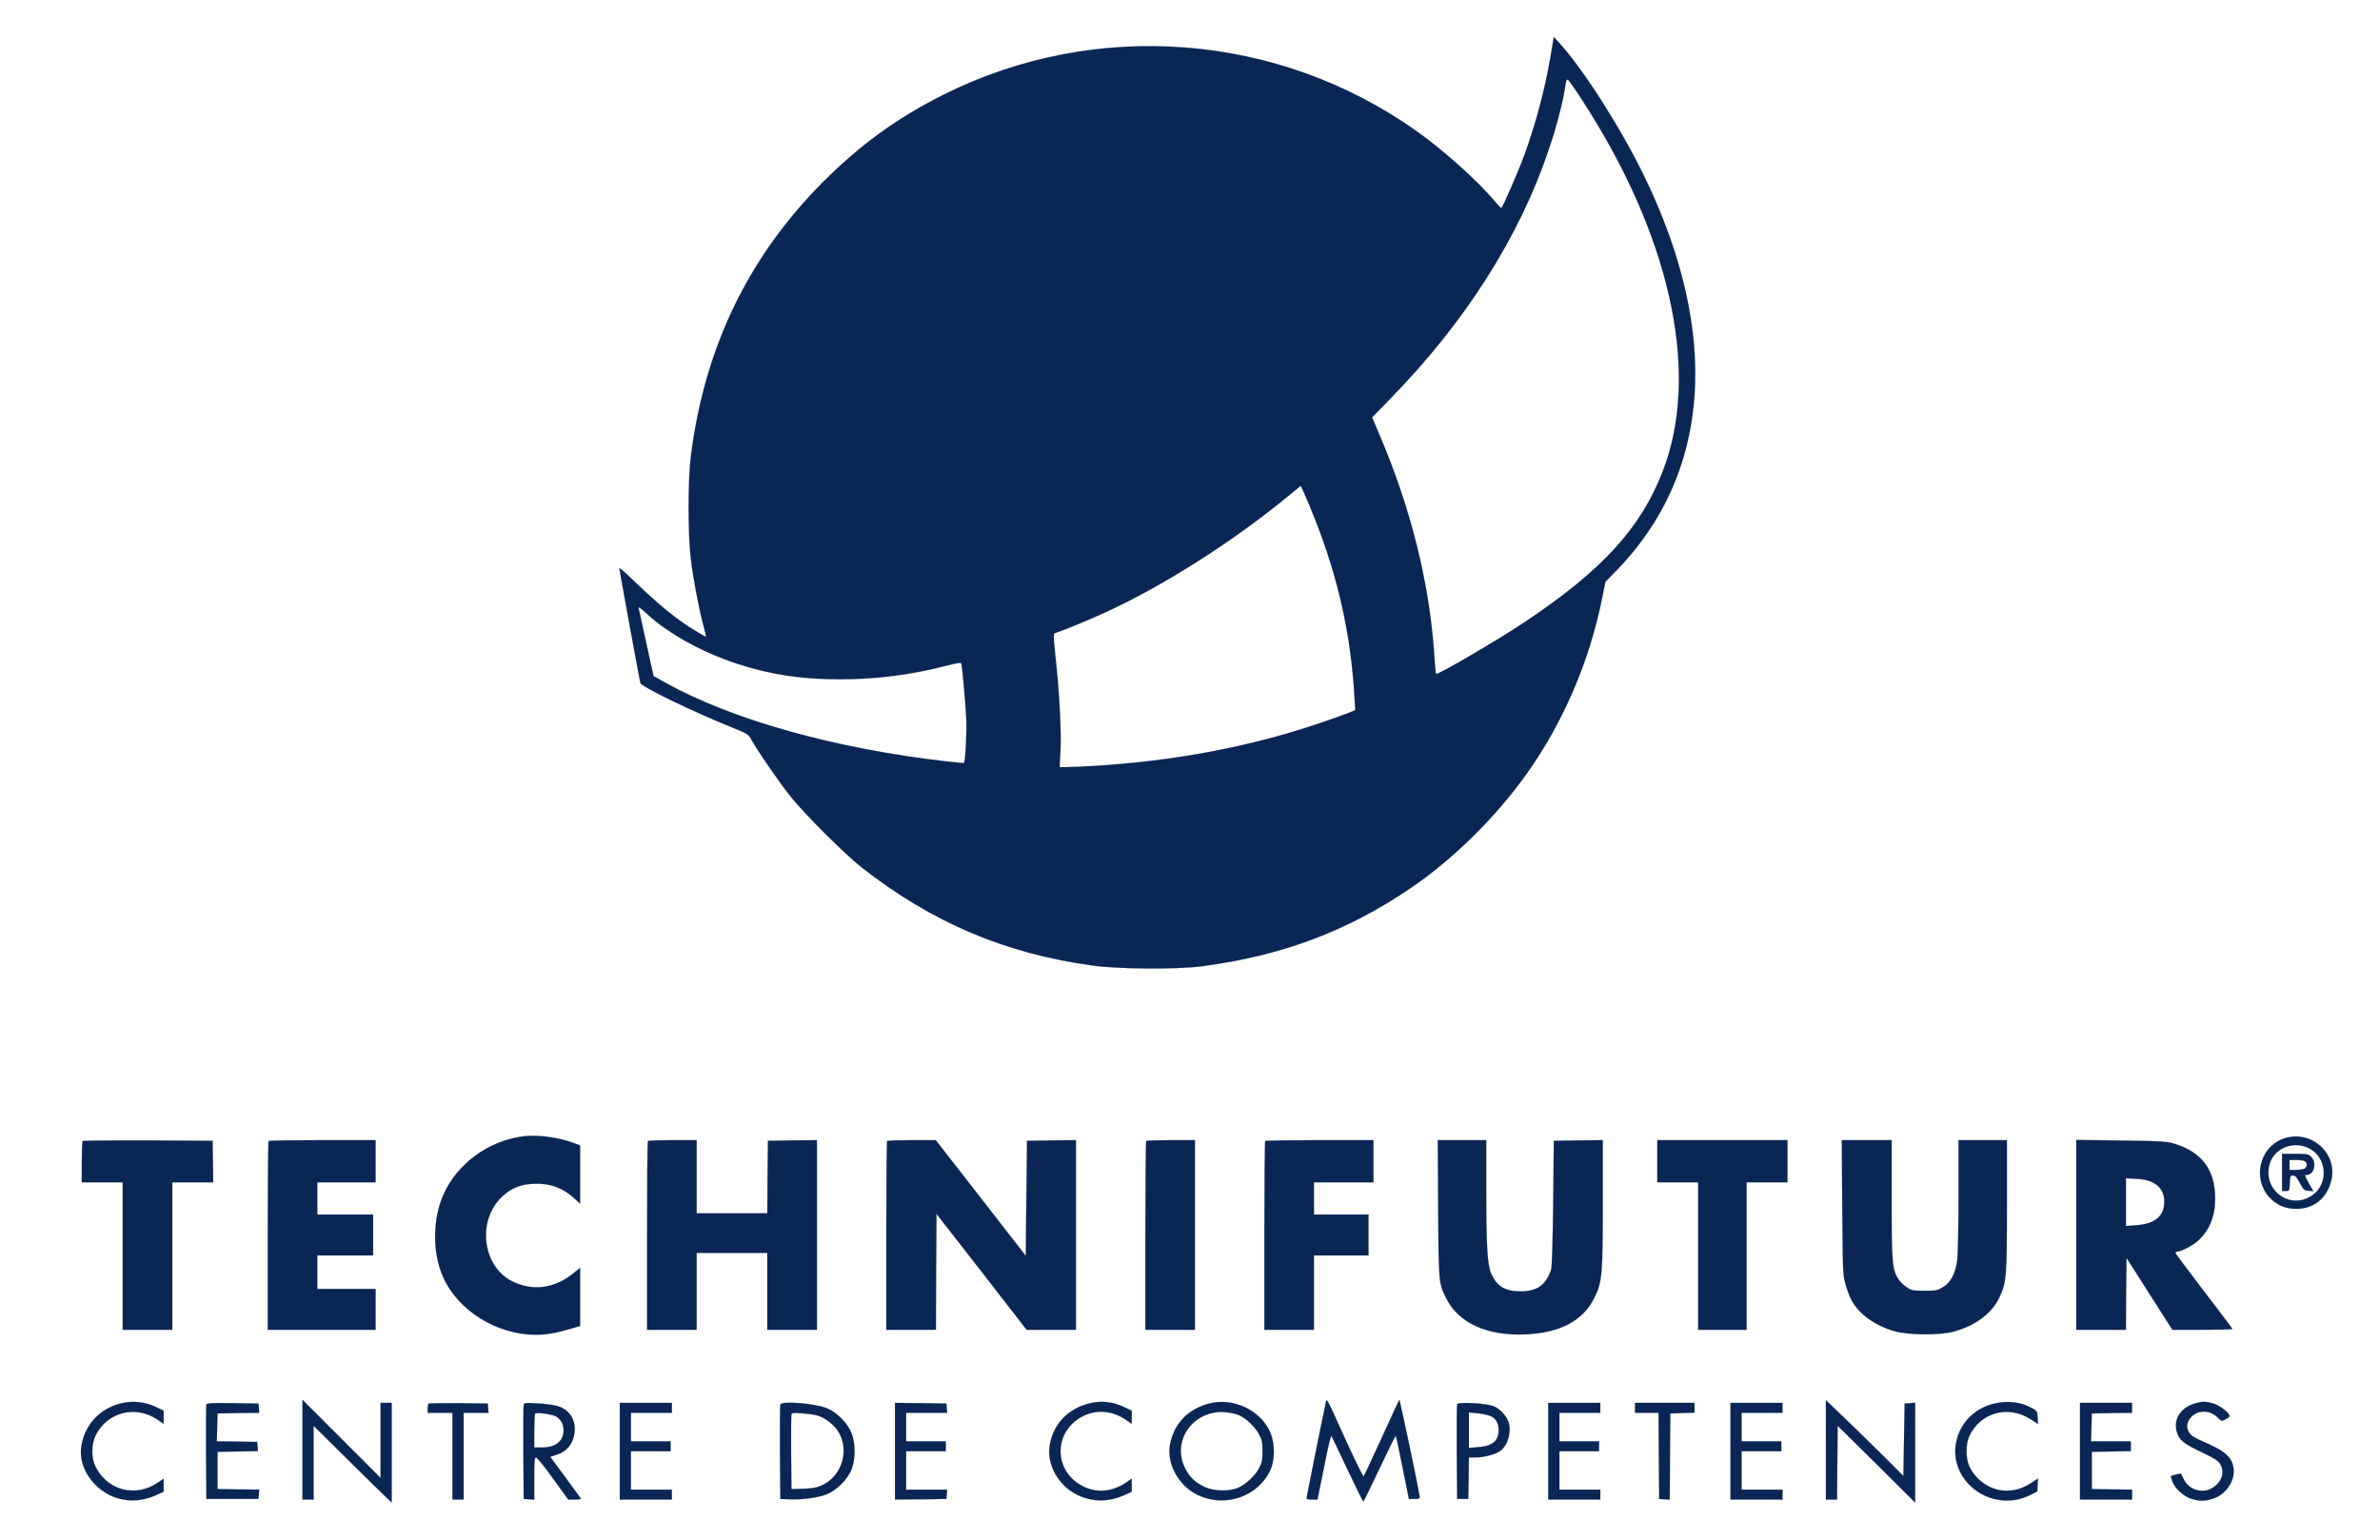
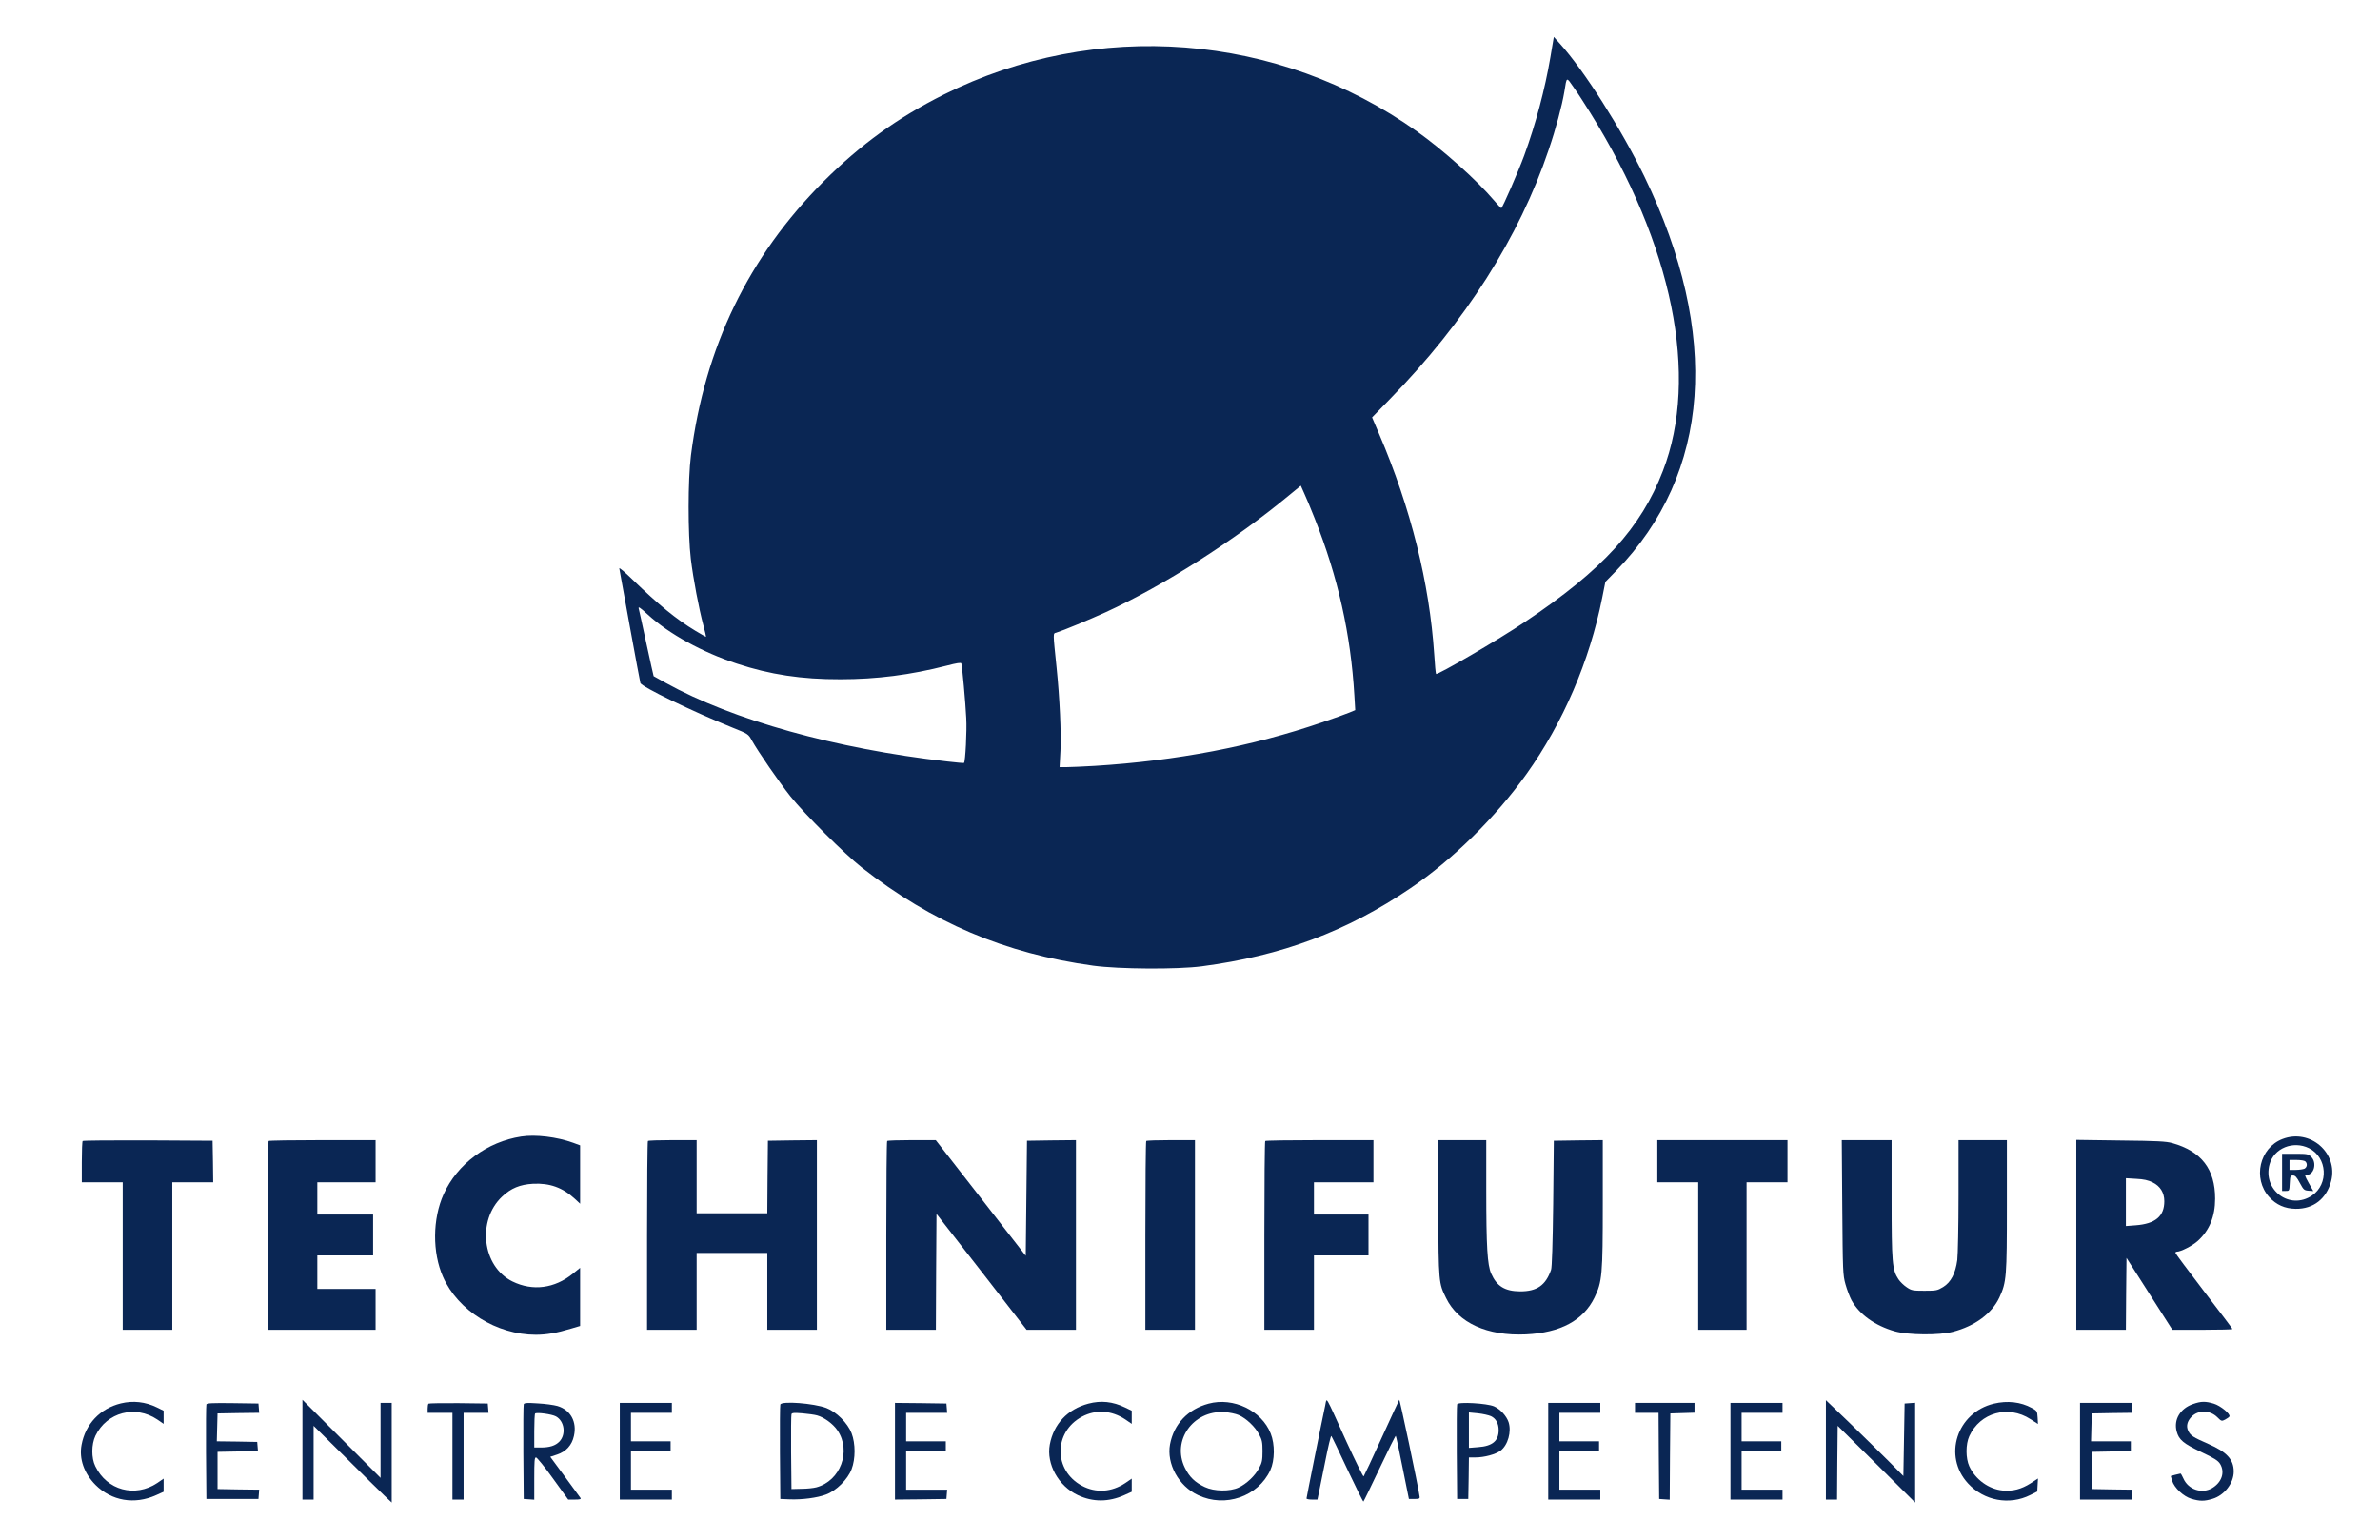
<svg xmlns="http://www.w3.org/2000/svg" version="1.0" width="1920pt" height="1242pt" viewBox="0 0 1920 1242" preserveAspectRatio="xMidYMid meet">
-   <g transform="translate(0,1242) scale(0.1,-0.1)" fill="#0a2654" stroke="#0a2654">
+   <g transform="translate(0,1242) scale(0.1,-0.1)" fill="#0a2654" stroke="">
    <path d="M12507 11956 c-43 -254 -119 -540 -211 -791 -47 -128 -176 -425 -185 -424 -3 0 -31 29 -61 65 -135 159 -407 403 -618 553 -1120 797 -2594 911 -3820 297 -371 -186 -668 -401 -968 -700 -605 -606 -958 -1335 -1070 -2211 -25 -196 -25 -632 -1 -835 20 -163 65 -400 101 -535 13 -49 23 -91 22 -93 -2 -1 -40 20 -86 48 -153 92 -298 211 -507 413 -61 60 -110 101 -107 90 2 -10 40 -218 84 -463 45 -245 83 -452 86 -461 8 -30 417 -228 740 -359 130 -52 131 -53 159 -104 52 -93 222 -339 311 -451 113 -142 439 -467 575 -574 570 -446 1156 -695 1869 -793 207 -28 676 -31 875 -5 645 85 1170 281 1685 631 339 230 683 568 935 921 294 412 508 909 610 1420 l26 130 88 90 c763 784 843 1907 227 3180 -186 383 -486 856 -683 1074 l-48 53 -28 -166z m322 -446 c666 -1069 880 -2127 586 -2890 -177 -460 -486 -799 -1111 -1217 -214 -144 -708 -432 -719 -421 -3 3 -10 74 -15 159 -38 573 -188 1177 -442 1772 l-59 139 143 147 c607 620 1045 1309 1282 2014 57 167 107 354 126 467 20 125 15 122 76 34 31 -43 90 -135 133 -204z m-2224 -3271 c189 -475 292 -937 321 -1431 l7 -118 -48 -20 c-27 -11 -125 -47 -220 -79 -566 -194 -1175 -310 -1835 -351 -91 -5 -191 -10 -224 -10 l-58 0 7 133 c7 140 -6 423 -31 667 -30 294 -30 277 -3 285 53 16 272 107 399 165 467 214 1041 580 1479 943 l95 78 28 -63 c16 -35 54 -124 83 -199z m-5378 -779 c170 -155 438 -303 718 -395 266 -88 522 -127 835 -126 291 0 566 35 858 110 80 21 114 26 117 18 7 -20 34 -316 40 -442 6 -102 -7 -350 -18 -361 -2 -2 -64 3 -138 12 -897 102 -1726 333 -2269 634 -52 29 -96 53 -97 54 -1 1 -27 118 -58 261 -31 143 -58 268 -61 278 -9 28 4 20 73 -43z" />
    <path d="M4205 3249 c-275 -42 -516 -221 -626 -465 -90 -199 -92 -470 -5 -667 120 -272 433 -467 748 -467 87 0 168 14 287 50 l71 21 0 235 0 234 -57 -46 c-148 -121 -326 -144 -489 -64 -244 120 -289 492 -82 686 71 66 142 96 247 102 135 7 239 -30 338 -121 l43 -40 0 236 0 235 -57 21 c-130 47 -303 68 -418 50z" />
    <path d="M18413 3229 c-185 -71 -242 -318 -107 -468 57 -63 127 -94 214 -95 143 -2 249 82 286 224 58 227 -170 425 -393 339z m214 -74 c148 -74 161 -290 24 -382 -178 -120 -399 43 -342 252 35 130 190 193 318 130z" />
    <path d="M18410 2960 l0 -150 30 0 c29 0 29 1 32 63 3 57 5 62 26 62 18 0 30 -13 55 -60 30 -56 35 -60 70 -63 l39 -3 -37 65 c-34 62 -35 66 -16 66 59 0 84 98 36 145 -23 23 -31 25 -130 25 l-105 0 0 -150z m188 88 c18 -18 14 -46 -7 -58 -11 -5 -42 -10 -70 -10 l-51 0 0 40 0 40 58 0 c32 0 63 -5 70 -12z" />
    <path d="M667 3213 c-4 -3 -7 -80 -7 -170 l0 -163 165 0 165 0 0 -595 0 -595 200 0 200 0 0 595 0 595 165 0 165 0 -2 168 -3 167 -521 3 c-286 1 -524 -1 -527 -5z" />
    <path d="M2167 3213 c-4 -3 -7 -348 -7 -765 l0 -758 435 0 435 0 0 165 0 165 -235 0 -235 0 0 135 0 135 225 0 225 0 0 165 0 165 -225 0 -225 0 0 130 0 130 235 0 235 0 0 170 0 170 -428 0 c-236 0 -432 -3 -435 -7z" />
    <path d="M5227 3213 c-4 -3 -7 -348 -7 -765 l0 -758 200 0 200 0 0 310 0 310 285 0 285 0 0 -310 0 -310 200 0 200 0 0 765 0 765 -197 -2 -198 -3 -3 -292 -2 -293 -285 0 -285 0 0 295 0 295 -193 0 c-107 0 -197 -3 -200 -7z" />
    <path d="M7157 3213 c-4 -3 -7 -348 -7 -765 l0 -758 200 0 200 0 2 468 3 467 364 -467 363 -468 199 0 199 0 0 765 0 765 -197 -2 -198 -3 -5 -464 -5 -464 -363 467 -363 466 -193 0 c-106 0 -196 -3 -199 -7z" />
    <path d="M9247 3213 c-4 -3 -7 -348 -7 -765 l0 -758 200 0 200 0 0 765 0 765 -193 0 c-107 0 -197 -3 -200 -7z" />
    <path d="M10207 3213 c-4 -3 -7 -348 -7 -765 l0 -758 200 0 200 0 0 300 0 300 220 0 220 0 0 165 0 165 -220 0 -220 0 0 130 0 130 240 0 240 0 0 170 0 170 -433 0 c-239 0 -437 -3 -440 -7z" />
    <path d="M11602 2668 c4 -602 4 -600 64 -722 98 -201 332 -307 643 -293 279 13 464 112 554 297 62 128 67 181 67 762 l0 508 -197 -2 -198 -3 -5 -505 c-4 -324 -10 -516 -17 -536 -44 -126 -114 -174 -250 -174 -122 1 -188 41 -233 143 -31 70 -40 215 -40 675 l0 402 -196 0 -195 0 3 -552z" />
    <path d="M13370 3050 l0 -170 165 0 165 0 0 -595 0 -595 195 0 195 0 0 595 0 595 165 0 165 0 0 170 0 170 -525 0 -525 0 0 -170z" />
    <path d="M14862 2678 c4 -519 5 -546 26 -621 12 -43 34 -101 49 -129 62 -113 188 -204 348 -250 108 -31 361 -33 470 -4 177 46 315 148 375 278 57 123 60 165 60 743 l0 525 -195 0 -195 0 0 -444 c0 -249 -5 -479 -10 -523 -15 -109 -51 -179 -114 -218 -47 -28 -55 -30 -151 -30 -94 0 -105 2 -143 28 -23 15 -53 44 -67 65 -50 75 -55 135 -55 650 l0 472 -201 0 -201 0 4 -542z" />
    <path d="M16750 2456 l0 -766 200 0 200 0 2 290 3 290 185 -290 185 -290 242 0 c134 0 243 3 243 6 0 3 -103 140 -230 305 -126 165 -230 304 -230 309 0 6 4 10 10 10 33 0 127 48 170 87 94 85 140 197 140 341 0 238 -111 382 -345 448 -50 14 -121 18 -417 21 l-358 5 0 -766z m616 423 c61 -30 94 -83 94 -152 0 -121 -72 -182 -231 -194 l-79 -6 0 193 0 193 83 -5 c62 -3 96 -11 133 -29z" />
    <path d="M10691 1080 c-27 -124 -151 -743 -151 -751 0 -5 20 -9 44 -9 l44 0 10 47 c6 27 29 144 53 261 23 117 45 209 49 205 4 -4 63 -126 130 -270 68 -144 126 -261 129 -259 3 2 62 124 131 269 69 146 127 263 130 261 3 -3 28 -119 55 -257 l51 -252 44 0 c39 0 45 3 42 20 -11 85 -160 787 -164 780 -3 -6 -68 -145 -143 -310 -75 -165 -140 -303 -144 -308 -4 -4 -67 124 -141 285 -176 388 -155 353 -169 288z" />
    <path d="M2440 722 l0 -402 45 0 45 0 0 297 0 298 258 -255 c141 -140 283 -280 315 -310 l57 -54 0 402 0 402 -45 0 -45 0 0 -302 0 -303 -315 315 -315 315 0 -403z" />
    <path d="M14730 721 l0 -401 45 0 45 0 2 298 3 297 313 -309 312 -310 0 403 0 402 -42 -3 -43 -3 -5 -293 -5 -292 -115 116 c-63 63 -204 201 -312 306 l-198 190 0 -401z" />
    <path d="M975 1096 c-167 -41 -286 -166 -317 -335 -21 -112 20 -229 112 -322 130 -130 315 -162 490 -83 l60 27 0 53 0 53 -51 -35 c-179 -120 -407 -59 -500 135 -33 66 -32 177 1 246 92 190 322 250 499 131 l51 -35 0 53 0 53 -55 27 c-93 45 -191 56 -290 32z" />
    <path d="M8780 1094 c-168 -45 -280 -164 -311 -330 -29 -157 69 -334 226 -408 120 -57 248 -57 375 0 l60 27 0 53 0 53 -51 -35 c-111 -74 -237 -83 -350 -23 -231 123 -231 435 0 558 113 60 239 51 350 -23 l51 -35 0 53 0 53 -54 26 c-99 48 -194 58 -296 31z" />
    <path d="M9750 1094 c-167 -45 -280 -164 -311 -328 -29 -157 69 -337 226 -410 218 -104 484 -12 583 201 36 79 38 209 3 296 -73 185 -301 295 -501 241z m243 -92 c61 -27 133 -95 165 -157 23 -43 27 -62 27 -135 0 -73 -4 -92 -27 -135 -32 -62 -103 -129 -166 -158 -71 -33 -198 -31 -272 4 -79 37 -125 81 -161 155 -108 219 65 464 318 450 41 -3 90 -13 116 -24z" />
    <path d="M16085 1094 c-299 -72 -412 -424 -208 -644 129 -140 333 -178 502 -93 l56 28 3 53 3 52 -60 -39 c-74 -47 -143 -65 -223 -58 -113 10 -222 89 -271 195 -30 65 -30 179 0 244 87 190 314 253 493 137 l61 -39 -3 52 c-3 51 -5 54 -47 77 -89 49 -196 61 -306 35z" />
    <path d="M17692 1091 c-104 -36 -158 -126 -132 -222 18 -67 54 -97 197 -165 106 -50 136 -69 153 -96 41 -68 14 -149 -65 -196 -83 -48 -192 -11 -231 78 -10 22 -20 40 -23 40 -3 0 -22 -5 -43 -10 l-36 -10 11 -38 c18 -58 92 -127 156 -146 68 -20 104 -20 170 0 95 28 171 126 171 220 0 98 -56 158 -205 223 -123 54 -142 66 -161 103 -20 39 -10 80 27 118 55 55 149 52 207 -6 32 -32 35 -33 62 -19 16 8 31 19 35 25 12 19 -72 88 -126 104 -67 20 -101 20 -167 -3z" />
    <path d="M1665 1088 c-3 -7 -4 -182 -3 -388 l3 -375 210 0 210 0 3 37 3 38 -168 2 -168 3 0 150 0 150 163 3 163 3 -3 37 -3 37 -163 3 -163 2 3 113 3 112 168 3 168 2 -3 38 -3 37 -208 3 c-161 2 -209 0 -212 -10z" />
    <path d="M3457 1094 c-4 -4 -7 -22 -7 -41 l0 -33 100 0 100 0 0 -350 0 -350 45 0 45 0 0 350 0 350 101 0 100 0 -3 38 -3 37 -236 3 c-129 1 -238 -1 -242 -4z" />
    <path d="M4225 1089 c-3 -8 -4 -183 -3 -389 l3 -375 43 -3 42 -3 0 170 c0 142 2 171 14 171 8 0 70 -76 137 -170 l123 -170 53 0 c41 0 52 3 46 13 -4 6 -61 84 -126 172 l-118 160 55 18 c73 24 120 76 136 150 26 114 -27 211 -133 242 -28 8 -99 18 -158 21 -88 6 -109 4 -114 -7z m260 -98 c69 -38 83 -145 28 -203 -32 -33 -78 -48 -150 -48 l-53 0 0 133 c0 74 3 137 7 141 12 12 136 -5 168 -23z" />
    <path d="M5000 710 l0 -390 210 0 210 0 0 40 0 40 -165 0 -165 0 0 155 0 155 160 0 160 0 0 40 0 40 -160 0 -160 0 0 115 0 115 165 0 165 0 0 40 0 40 -210 0 -210 0 0 -390z" />
    <path d="M6295 1087 c-3 -6 -4 -181 -3 -387 l3 -375 75 -3 c100 -4 223 12 294 39 82 30 175 122 206 204 32 84 32 206 0 290 -32 83 -123 173 -204 204 -101 38 -360 58 -371 28z m297 -88 c56 -15 130 -69 165 -122 112 -167 23 -406 -171 -458 -22 -6 -76 -12 -121 -12 l-80 -2 -3 295 c-1 162 0 301 3 309 4 11 22 12 88 7 45 -4 98 -11 119 -17z" />
    <path d="M7220 710 l0 -390 208 2 207 3 3 38 3 37 -165 0 -166 0 0 155 0 155 160 0 160 0 0 40 0 40 -160 0 -160 0 0 115 0 115 166 0 165 0 -3 38 -3 37 -207 3 -208 2 0 -390z" />
    <path d="M11755 1089 c-3 -8 -4 -183 -3 -389 l3 -375 45 0 45 0 3 168 2 167 53 0 c71 0 164 25 203 55 59 45 89 153 64 230 -17 50 -67 105 -117 127 -57 25 -290 38 -298 17z m273 -96 c40 -19 62 -59 62 -113 0 -87 -51 -129 -165 -137 l-75 -6 0 143 0 143 73 -7 c39 -4 87 -15 105 -23z" />
    <path d="M12490 710 l0 -390 210 0 210 0 0 40 0 40 -165 0 -165 0 0 155 0 155 160 0 160 0 0 40 0 40 -160 0 -160 0 0 115 0 115 165 0 165 0 0 40 0 40 -210 0 -210 0 0 -390z" />
    <path d="M13190 1060 l0 -40 95 0 95 0 2 -347 3 -348 42 -3 43 -3 2 348 3 348 98 3 97 3 0 39 0 40 -240 0 -240 0 0 -40z" />
    <path d="M13960 710 l0 -390 210 0 210 0 0 40 0 40 -165 0 -165 0 0 155 0 155 160 0 160 0 0 40 0 40 -160 0 -160 0 0 115 0 115 165 0 165 0 0 40 0 40 -210 0 -210 0 0 -390z" />
    <path d="M16780 710 l0 -390 210 0 210 0 0 40 0 40 -162 2 -163 3 0 150 0 150 158 3 157 3 0 39 0 40 -160 0 -161 0 3 113 3 112 163 3 162 2 0 40 0 40 -210 0 -210 0 0 -390z" />
  </g>
</svg>
